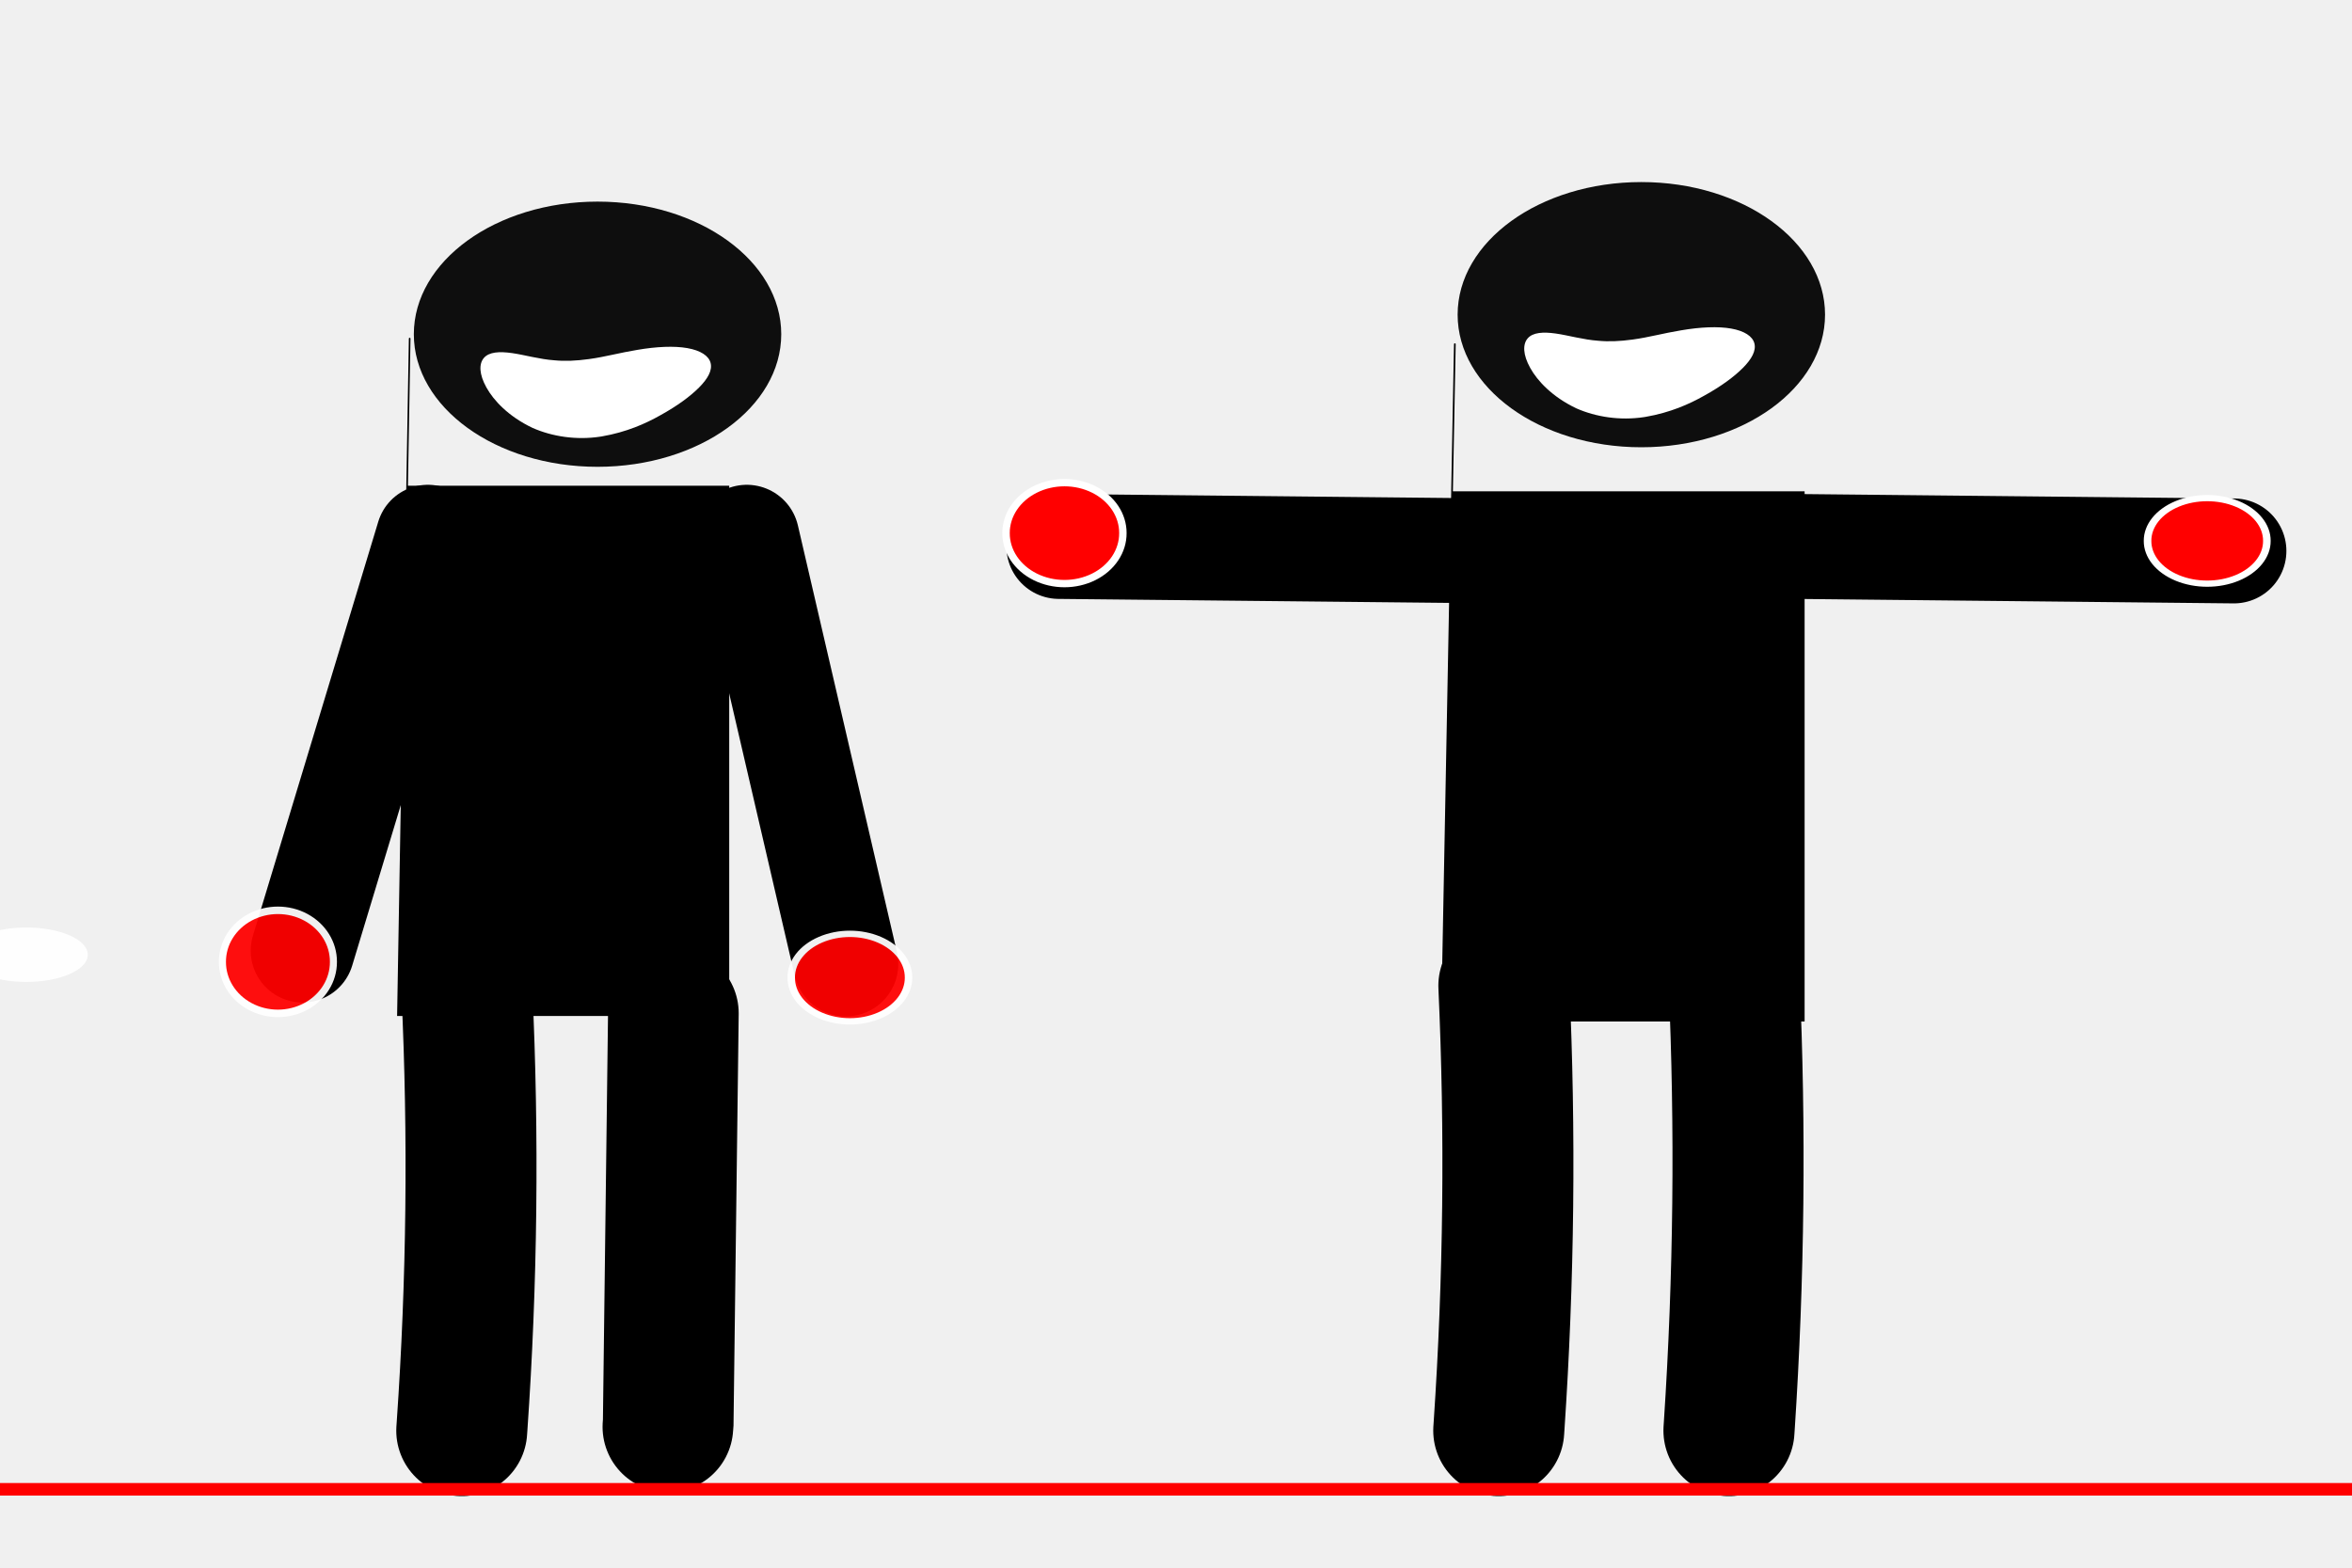
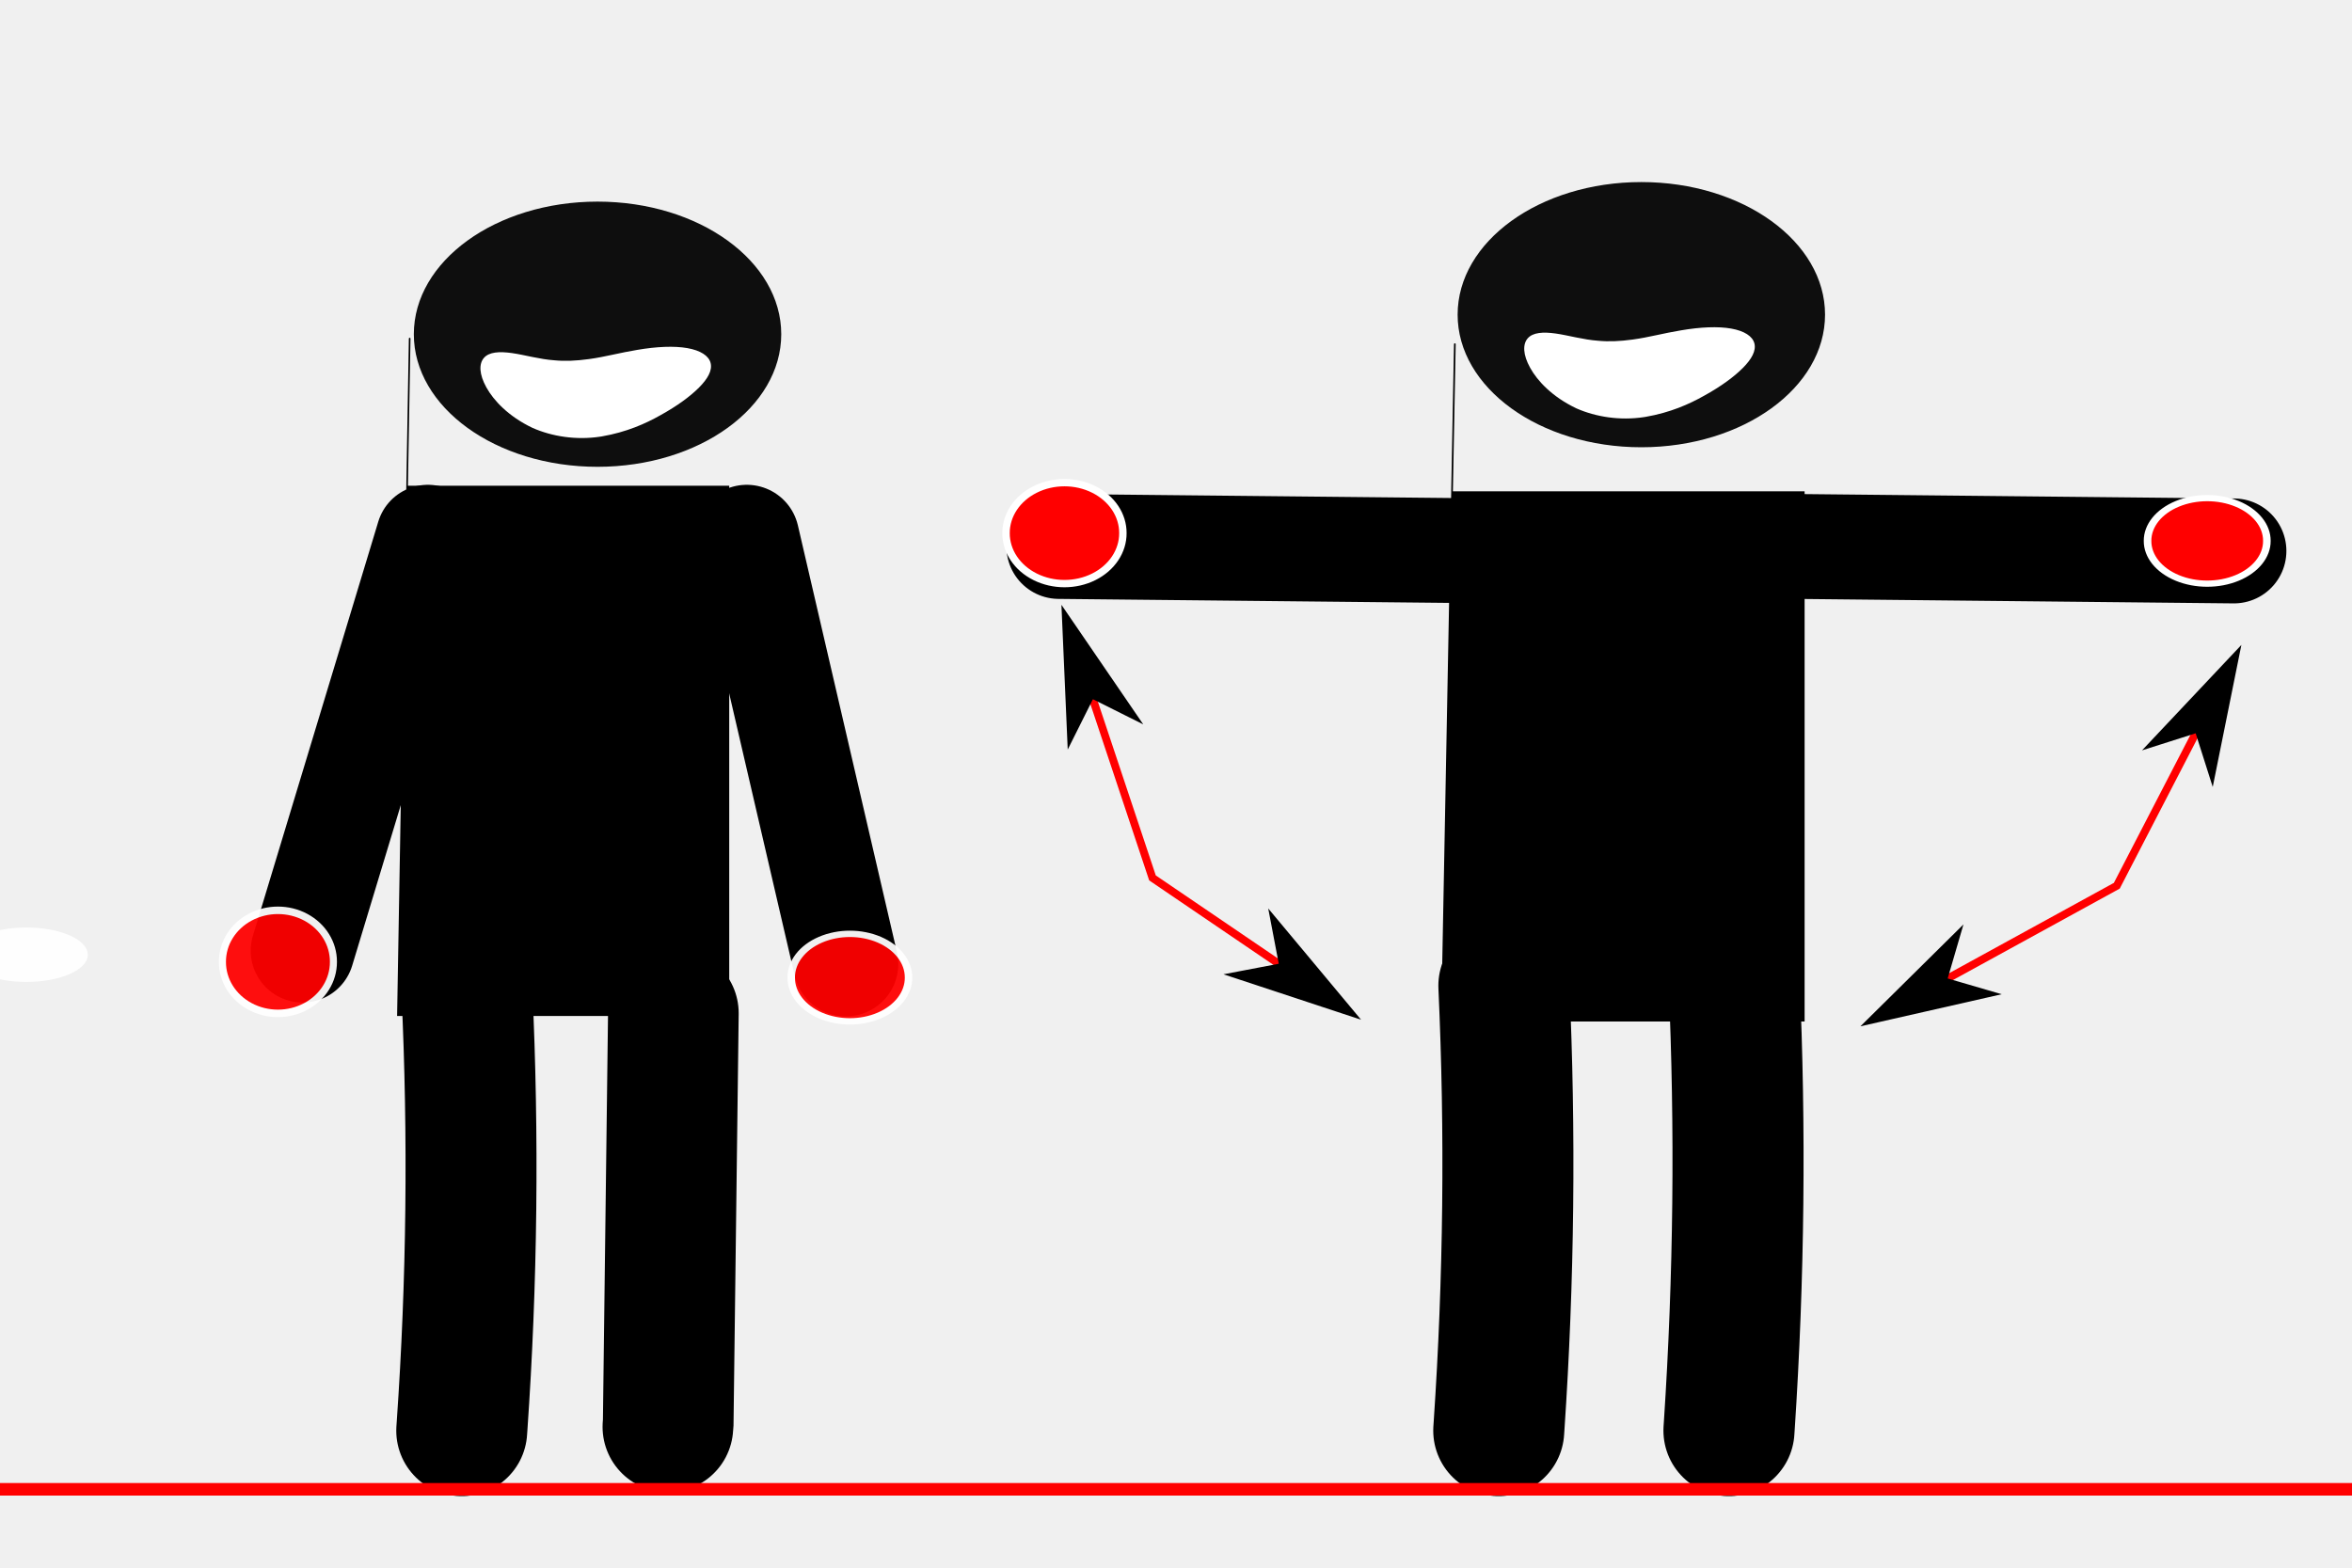
<svg xmlns="http://www.w3.org/2000/svg" width="300" height="200" id="svg2" version="1.1">
  <defs id="defs4">
+     <marker orient="auto" refY="0.0" refX="0.0" id="Arrow1Lend" style="overflow:visible;">
+       <path id="path3913" d="M 0.0,0.0 L 5.0,-5.0 L -12.5,0.0 L 5.0,5.0 L 0.0,0.0 z " style="fill-rule:evenodd;stroke:#000000;stroke-width:1.0pt;" transform="scale(0.8) rotate(180) translate(12.5,0)" />
+     </marker>
+     <marker orient="auto" refY="0.0" refX="0.0" id="Arrow1Lstart" style="overflow:visible">
+       <path id="path3910" d="M 0.0,0.0 L 5.0,-5.0 L -12.5,0.0 L 5.0,5.0 L 0.0,0.0 z " style="fill-rule:evenodd;stroke:#000000;stroke-width:1.0pt" transform="scale(0.8) translate(12.5,0)" />
+     </marker>
    <marker orient="auto" refY="0" refX="0" id="DiamondSend" style="overflow:visible">
      <path id="path4076" d="M 0,-7.071 -7.071,0 0,7.071 7.071,0 0,-7.071 z" style="fill-rule:evenodd;stroke:#000000;stroke-width:1pt" transform="matrix(0.2,0,0,0.2,-1.2,0)" />
+     </marker>
+     <marker orient="auto" refY="0" refX="0" id="Arrow1Lstart-0" style="overflow:visible">
+       <path id="path3910-8" d="M 0,0 5,-5 -12.5,0 5,5 0,0 z" style="fill-rule:evenodd;stroke:#000000;stroke-width:1pt" transform="matrix(0.8,0,0,0.8,10,0)" />
+     </marker>
+     <marker orient="auto" refY="0" refX="0" id="Arrow1Lend-9" style="overflow:visible">
+       <path id="path3913-6" d="M 0,0 5,-5 -12.5,0 5,5 0,0 z" style="fill-rule:evenodd;stroke:#000000;stroke-width:1pt" transform="matrix(-0.8,0,0,-0.8,-10,0)" />
    </marker>
  </defs>
  <g id="layer1" transform="translate(0,-852.3622)">
    <path style="opacity:0.94;fill:#000000;fill-opacity:1;stroke:#000000;stroke-width:25;stroke-linecap:round;stroke-linejoin:round;stroke-miterlimit:4;stroke-opacity:1;stroke-dasharray:none" id="path3767" d="m 437.143,330.934 c 0,52.862 -41.574,95.714 -92.857,95.714 -51.284,0 -92.857,-42.853 -92.857,-95.714 0,-52.862 41.574,-95.714 92.857,-95.714 51.284,0 92.857,42.853 92.857,95.714 z" transform="matrix(0.2224093,0,0,0.156322,-0.3556856,843.2672)" />
    <path style="fill:#ec8c19;fill-opacity:1;stroke:#000000;stroke-width:13.224;stroke-linecap:round;stroke-linejoin:miter;stroke-miterlimit:4;stroke-opacity:1;stroke-dasharray:none" d="M 54.58,920.822 38.591,973.646" id="path4425" />
    <path style="fill:#000000;fill-opacity:1;stroke:#000000;stroke-width:13.383;stroke-linecap:round;stroke-linejoin:miter;stroke-miterlimit:4;stroke-opacity:1;stroke-dasharray:none" d="m 95.253,920.902 12.633,54.437" id="path4425-1" />
    <path style="fill:none;stroke:#000000;stroke-width:16.702;stroke-linecap:round;stroke-linejoin:miter;stroke-miterlimit:4;stroke-opacity:1;stroke-dasharray:none" d="m 59.556,978.865 c 0.867,18.473 0.66,36.997 -0.621,55.446 -0.013,0.19 -0.027,0.381 -0.04,0.571" id="path4475" />
    <path style="fill:#e67310;fill-opacity:1;stroke:#000000;stroke-width:16.664;stroke-linecap:round;stroke-linejoin:miter;stroke-miterlimit:4;stroke-opacity:1;stroke-dasharray:none" d="m 85.889,981.629 -0.657,52.234 -0.042,0.538" id="path4475-4" />
    <path style="fill:#ffffff;fill-opacity:1;fill-rule:evenodd;stroke:none" d="m 61.722,898.023 c 0.657,-0.759 1.962,-0.846 3.581,-0.616 1.619,0.23 3.529,0.793 5.422,0.922 1.303,0.129 2.767,0.069 4.353,-0.151 0.044,-0.006 0.088,-0.012 0.132,-0.019 1.871,-0.251 3.96,-0.818 6.067,-1.159 2.46,-0.424 4.733,-0.524 6.406,-0.225 1.672,0.299 2.727,0.973 2.958,1.904 0.231,0.932 -0.352,1.988 -1.47,3.114 -1.118,1.126 -2.774,2.351 -4.963,3.558 -1.863,1.051 -4.295,2.142 -7.432,2.684 -0.084,0.014 -0.168,0.027 -0.253,0.04 -3.039,0.455 -6.091,-0.025 -8.573,-1.112 -1.574,-0.746 -2.824,-1.636 -3.792,-2.535 -0.968,-0.899 -1.657,-1.808 -2.119,-2.641 -0.924,-1.666 -0.973,-3.005 -0.317,-3.763 z" id="path4614" />
    <path style="opacity:0.94;fill:#ffffff;fill-opacity:1;stroke:#ffffff;stroke-width:5;stroke-linecap:round;stroke-linejoin:round;stroke-miterlimit:4;stroke-opacity:1;stroke-dasharray:none" id="path4658" d="m 138.571,743.791 c 0,7.89 -8.315,14.286 -18.571,14.286 -10.257,0 -18.571,-6.396 -18.571,-14.286 0,-7.89 8.315,-14.286 18.571,-14.286 10.257,0 18.571,6.396 18.571,14.286 z" transform="matrix(0.3722974,0,0,0.2068573,-41.31922,820.3033)" />
    <path style="fill:none;stroke:#000000;stroke-width:16.71;stroke-linecap:round;stroke-linejoin:miter;stroke-miterlimit:4;stroke-opacity:1;stroke-dasharray:none" d="m 191.819,978.111 c 0.854,18.721 0.649,37.49 -0.614,56.188 -0.013,0.193 -0.026,0.386 -0.039,0.578" id="path4475-47" />
    <path style="fill:none;stroke:#000000;stroke-width:16.718;stroke-linecap:round;stroke-linejoin:miter;stroke-miterlimit:4;stroke-opacity:1;stroke-dasharray:none" d="m 221.176,977.358 c 0.847,18.969 0.644,37.984 -0.606,56.93 -0.013,0.195 -0.026,0.391 -0.039,0.586" id="path4475-4-6" />
    <path style="opacity:0.94;fill:#000000;fill-opacity:1;stroke:#000000;stroke-width:25;stroke-linecap:round;stroke-linejoin:round;stroke-miterlimit:4;stroke-opacity:1;stroke-dasharray:none" id="path3767-2" d="m 437.143,330.934 c 0,52.862 -41.574,95.714 -92.857,95.714 -51.284,0 -92.857,-42.853 -92.857,-95.714 0,-52.862 41.574,-95.714 92.857,-95.714 51.284,0 92.857,42.853 92.857,95.714 z" transform="matrix(0.2224093,0,0,0.156322,132.7818,840.7733)" />
    <path style="fill:#ffffff;fill-opacity:1;fill-rule:evenodd;stroke:none" d="m 194.859,895.529 c 0.657,-0.759 1.962,-0.846 3.581,-0.616 1.619,0.23 3.529,0.793 5.422,0.922 1.303,0.129 2.767,0.069 4.353,-0.151 0.044,-0.006 0.088,-0.012 0.132,-0.019 1.871,-0.251 3.96,-0.818 6.067,-1.159 2.46,-0.424 4.733,-0.524 6.406,-0.225 1.672,0.299 2.727,0.973 2.958,1.904 0.231,0.932 -0.352,1.988 -1.47,3.114 -1.118,1.126 -2.774,2.351 -4.963,3.558 -1.863,1.051 -4.295,2.142 -7.432,2.684 -0.084,0.014 -0.168,0.027 -0.253,0.04 -3.039,0.455 -6.091,-0.025 -8.573,-1.113 -1.574,-0.746 -2.824,-1.636 -3.792,-2.535 -0.968,-0.899 -1.657,-1.808 -2.119,-2.641 -0.924,-1.666 -0.973,-3.005 -0.317,-3.763 z" id="path4614-3" />
    <path style="fill:#000000;fill-opacity:1;stroke:#000000;stroke-width:0.206px;stroke-linecap:butt;stroke-linejoin:miter;stroke-opacity:1" d="m 51.927,914.437 40.983,0 0,67.441 -42.154,0 c 0,0 2.342,-134.881 1.171,-67.441 z" id="path3761" />
    <path style="opacity:0.94;fill:#ff0000;fill-opacity:1;stroke:#ffffff;stroke-width:5;stroke-linecap:round;stroke-linejoin:round;stroke-miterlimit:4;stroke-opacity:1;stroke-dasharray:none" id="path4660-0" d="m 148.571,836.648 a 39.286,34.286 0 1 1 -78.571,0 39.286,34.286 0 1 1 78.571,0 z" transform="matrix(0.1904392,0,0,0.1620193,87.59138,841.5285)" />
    <path style="opacity:0.94;fill:#ff0000;fill-opacity:1;stroke:#ffffff;stroke-width:5;stroke-linecap:round;stroke-linejoin:round;stroke-miterlimit:4;stroke-opacity:1;stroke-dasharray:none" id="path4660" d="m 148.571,836.648 a 39.286,34.286 0 1 1 -78.571,0 39.286,34.286 0 1 1 78.571,0 z" transform="matrix(0.1801768,0,0,0.1907716,15.75923,815.4627)" />
    <path style="fill:#000000;fill-opacity:1;stroke:#000000;stroke-width:0.215px;stroke-linecap:butt;stroke-linejoin:miter;stroke-opacity:1" d="m 185.209,915.147 44.863,0 0,67.431 -46.145,0 c 0,0 2.564,-134.862 1.282,-67.431 z" id="path3761-7" />
    <path style="fill:#ff0000;fill-opacity:1;stroke:#ff0000;stroke-width:1.6;stroke-linecap:butt;stroke-linejoin:miter;stroke-miterlimit:4;stroke-opacity:1;stroke-dasharray:none" d="m 0,1042.362 300,0" id="path4499" />
    <path style="fill:#000000;fill-opacity:1;stroke:#000000;stroke-width:13.383;stroke-linecap:round;stroke-linejoin:miter;stroke-miterlimit:4;stroke-opacity:1;stroke-dasharray:none" d="m 229.059,922.076 55.881,0.573" id="path4425-1-1" />
    <path style="fill:#ff0000;fill-opacity:1;stroke:#ffffff;stroke-width:5;stroke-linecap:round;stroke-linejoin:round;stroke-miterlimit:4;stroke-opacity:1;stroke-dasharray:none" id="path4660-4-0" d="m 148.571,836.648 a 39.286,34.286 0 1 1 -78.571,0 39.286,34.286 0 1 1 78.571,0 z" transform="matrix(0.193686,0,0,0.1583738,260.3653,788.8637)" />
    <path style="fill:#000000;fill-opacity:1;stroke:#000000;stroke-width:13.383;stroke-linecap:round;stroke-linejoin:miter;stroke-miterlimit:4;stroke-opacity:1;stroke-dasharray:none" d="m 135.059,922.076 55.881,0.573" id="path4425-1-1-4" />
    <path style="fill:#ff0000;fill-opacity:1;stroke:#ffffff;stroke-width:5;stroke-linecap:round;stroke-linejoin:round;stroke-miterlimit:4;stroke-opacity:1;stroke-dasharray:none" id="path4660-7-0" d="m 148.571,836.648 a 39.286,34.286 0 1 1 -78.571,0 39.286,34.286 0 1 1 78.571,0 z" transform="matrix(0.1896375,0,0,0.1868806,115.0495,764.0238)" />
+     <path style="fill:none;stroke:#ff0000;stroke-width:1px;stroke-linecap:butt;stroke-linejoin:miter;stroke-opacity:1;marker-start:url(#Arrow1Lstart);marker-end:url(#Arrow1Lend)" d="m 136,79 11,33 25,17" id="path3130" transform="translate(0,852.3622)" />
+     <path style="fill:none;stroke:#ff0000;stroke-width:1px;stroke-linecap:butt;stroke-linejoin:miter;stroke-opacity:1;marker-start:url(#Arrow1Lstart);marker-end:url(#Arrow1Lend)" d="m 239,982.362 31,-17 15,-29" id="path3130-0" />
  </g>
</svg>
